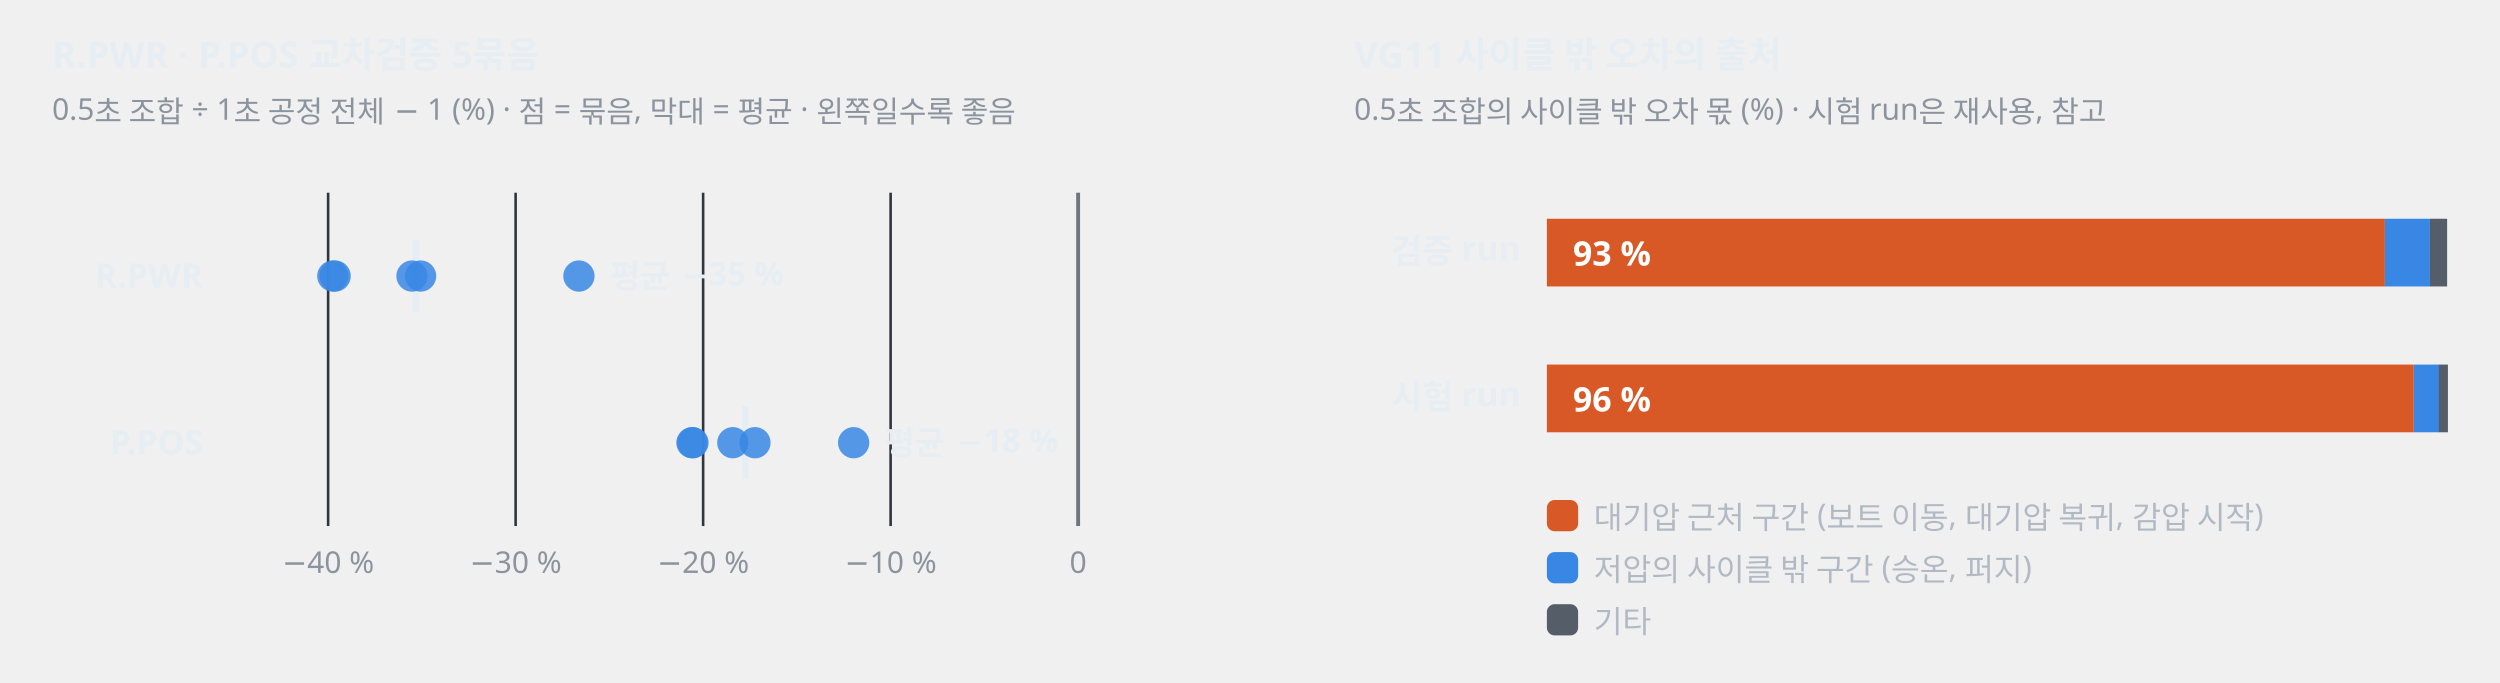
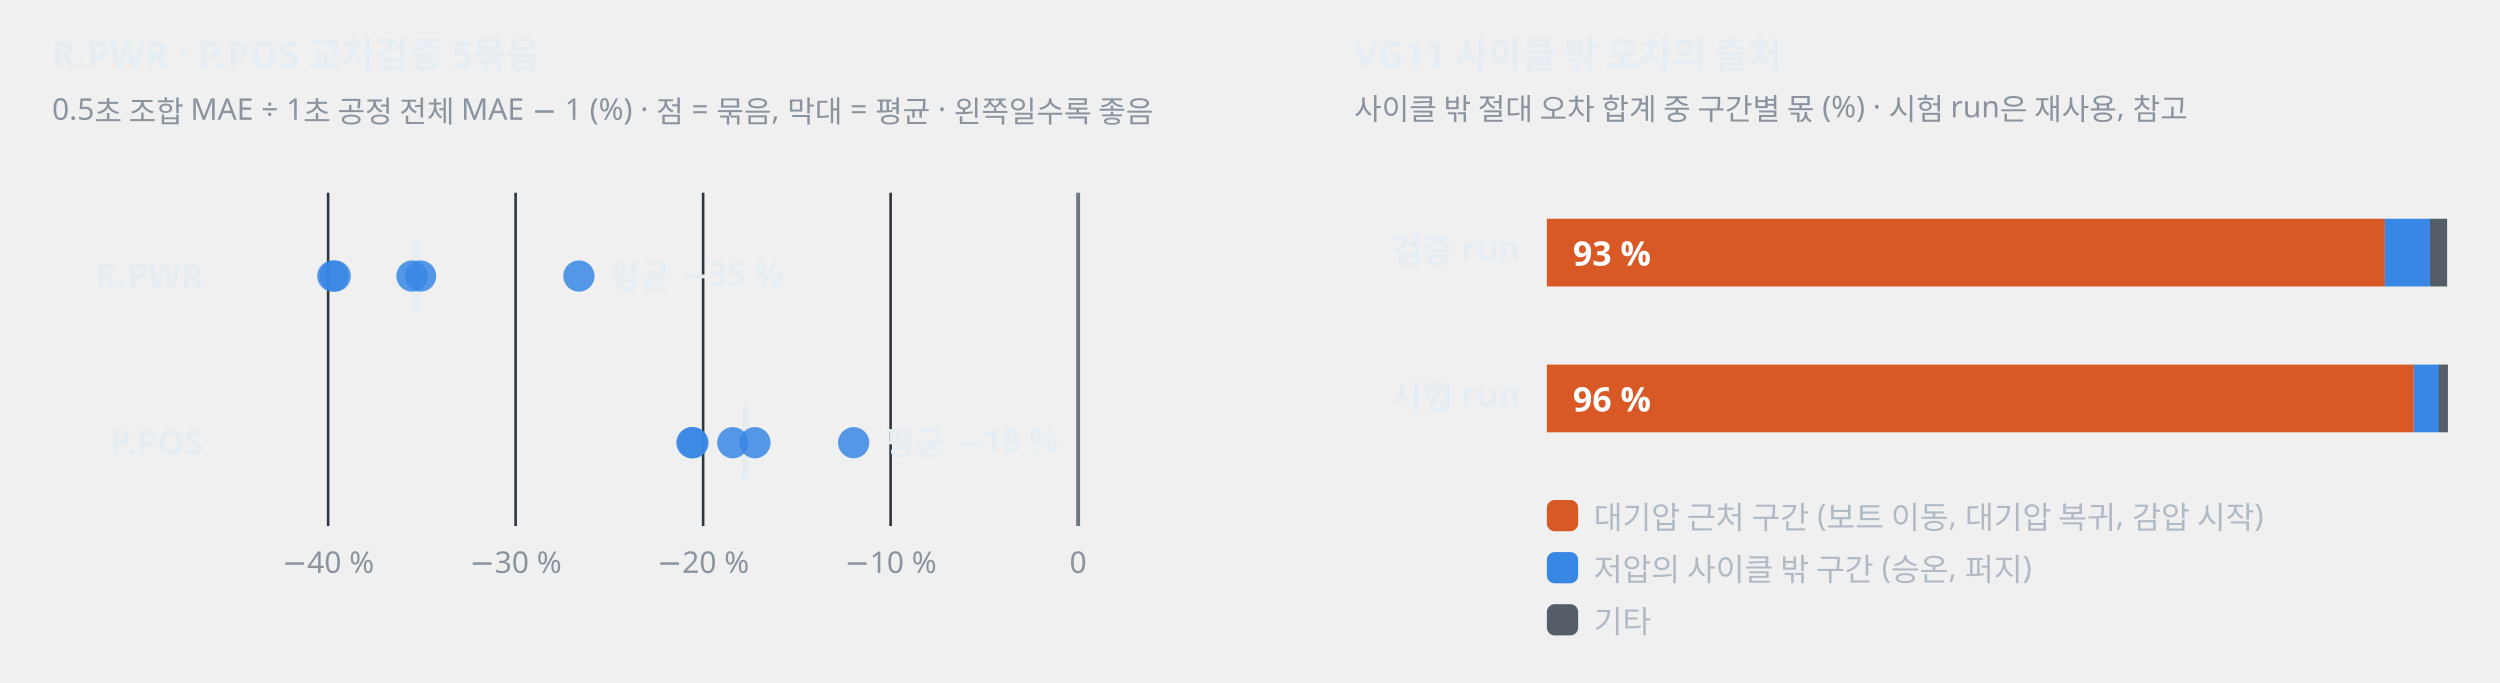
<svg xmlns="http://www.w3.org/2000/svg" width="960" height="262" viewBox="0 0 960 262" role="img" aria-label="R.PWR · P.POS 교차검증 결과와 VG11 사이클 밖 오차의 출처" font-family="'Pretendard','Apple SD Gothic Neo','Malgun Gothic','Noto Sans KR',system-ui,sans-serif">
  <text x="20.0" y="26.0" font-size="14" font-weight="700" fill="#e6edf3" text-anchor="start" style="font-variant-numeric:tabular-nums">R.PWR · P.POS 교차검증 5묶음</text>
-   <text x="20.0" y="46.0" font-size="11.5" font-weight="400" fill="#8b949e" text-anchor="start" style="font-variant-numeric:tabular-nums">0.5초 조합 ÷ 1초 공정 전체 − 1 (%) · 점 = 묶음, 막대 = 평균 · 왼쪽일수록 좋음</text>
+   <text x="20.0" y="46.0" font-size="11.5" font-weight="400" fill="#8b949e" text-anchor="start" style="font-variant-numeric:tabular-nums">0.5초 조합 MAE ÷ 1초 공정 전체 MAE − 1 (%) · 점 = 묶음, 막대 = 평균 · 왼쪽일수록 좋음</text>
  <line x1="126.0" y1="74" x2="126.0" y2="202" stroke="#30363d" stroke-width="1" />
  <text x="126.0" y="220.0" font-size="11.5" font-weight="400" fill="#8b949e" text-anchor="middle" style="font-variant-numeric:tabular-nums">−40 %</text>
  <line x1="198.0" y1="74" x2="198.0" y2="202" stroke="#30363d" stroke-width="1" />
  <text x="198.0" y="220.0" font-size="11.5" font-weight="400" fill="#8b949e" text-anchor="middle" style="font-variant-numeric:tabular-nums">−30 %</text>
  <line x1="270.0" y1="74" x2="270.0" y2="202" stroke="#30363d" stroke-width="1" />
  <text x="270.0" y="220.0" font-size="11.5" font-weight="400" fill="#8b949e" text-anchor="middle" style="font-variant-numeric:tabular-nums">−20 %</text>
  <line x1="342.0" y1="74" x2="342.0" y2="202" stroke="#30363d" stroke-width="1" />
  <text x="342.0" y="220.0" font-size="11.5" font-weight="400" fill="#8b949e" text-anchor="middle" style="font-variant-numeric:tabular-nums">−10 %</text>
  <line x1="414.0" y1="74" x2="414.0" y2="202" stroke="#6e7681" stroke-width="1.5" />
  <text x="414.0" y="220.0" font-size="11.5" font-weight="400" fill="#8b949e" text-anchor="middle" style="font-variant-numeric:tabular-nums">0</text>
  <text x="78.0" y="110.5" font-size="13" font-weight="600" fill="#e6edf3" text-anchor="end" style="font-variant-numeric:tabular-nums">R.PWR</text>
  <line x1="159.7" y1="92.0" x2="159.7" y2="120.0" stroke="#e6edf3" stroke-width="2.5" />
  <circle cx="128.7" cy="106.0" r="6" fill="#3987e5" fill-opacity="0.85" />
  <circle cx="158.2" cy="106.0" r="6" fill="#3987e5" fill-opacity="0.85" />
  <circle cx="127.8" cy="106.0" r="6" fill="#3987e5" fill-opacity="0.85" />
  <circle cx="222.3" cy="106.0" r="6" fill="#3987e5" fill-opacity="0.85" />
  <circle cx="161.5" cy="106.0" r="6" fill="#3987e5" fill-opacity="0.85" />
  <text x="234.3" y="110.5" font-size="12.5" font-weight="700" fill="#e6edf3" text-anchor="start" style="font-variant-numeric:tabular-nums">평균 −35 %</text>
  <text x="78.0" y="174.5" font-size="13" font-weight="600" fill="#e6edf3" text-anchor="end" style="font-variant-numeric:tabular-nums">P.POS</text>
  <line x1="286.2" y1="156.0" x2="286.2" y2="184.0" stroke="#e6edf3" stroke-width="2.5" />
  <circle cx="265.7" cy="170.0" r="6" fill="#3987e5" fill-opacity="0.85" />
  <circle cx="281.4" cy="170.0" r="6" fill="#3987e5" fill-opacity="0.85" />
  <circle cx="266.1" cy="170.0" r="6" fill="#3987e5" fill-opacity="0.85" />
  <circle cx="327.8" cy="170.0" r="6" fill="#3987e5" fill-opacity="0.85" />
  <circle cx="289.9" cy="170.0" r="6" fill="#3987e5" fill-opacity="0.85" />
  <text x="339.8" y="174.5" font-size="12.5" font-weight="700" fill="#e6edf3" text-anchor="start" style="font-variant-numeric:tabular-nums">평균 −18 %</text>
  <text x="520.0" y="26.0" font-size="14" font-weight="700" fill="#e6edf3" text-anchor="start" style="font-variant-numeric:tabular-nums">VG11 사이클 밖 오차의 출처</text>
-   <text x="520.0" y="46.0" font-size="11.5" font-weight="400" fill="#8b949e" text-anchor="start" style="font-variant-numeric:tabular-nums">0.5초 조합의 사이클 밖 오차 몫 (%) · 시험 run은 재사용, 참고</text>
+   <text x="520.0" y="46.0" font-size="11.5" font-weight="400" fill="#8b949e" text-anchor="start" style="font-variant-numeric:tabular-nums">사이클 밖 절대 오차 합계 중 구간별 몫 (%) · 시험 run은 재사용, 참고</text>
  <text x="584.0" y="101.0" font-size="13" font-weight="600" fill="#e6edf3" text-anchor="end" style="font-variant-numeric:tabular-nums">검증 run</text>
  <rect x="594.0" y="84" width="321.8" height="26" fill="#d95926" />
  <text x="604.0" y="102.0" font-size="13" font-weight="700" fill="#ffffff" text-anchor="start" style="font-variant-numeric:tabular-nums">93 %</text>
  <rect x="915.8" y="84" width="17.3" height="26" fill="#3987e5" />
  <rect x="933.1" y="84" width="6.6" height="26" fill="#545d68" />
  <text x="584.0" y="157.0" font-size="13" font-weight="600" fill="#e6edf3" text-anchor="end" style="font-variant-numeric:tabular-nums">시험 run</text>
  <rect x="594.0" y="140" width="332.9" height="26" fill="#d95926" />
  <text x="604.0" y="158.0" font-size="13" font-weight="700" fill="#ffffff" text-anchor="start" style="font-variant-numeric:tabular-nums">96 %</text>
  <rect x="926.9" y="140" width="9.7" height="26" fill="#3987e5" />
  <rect x="936.5" y="140" width="3.5" height="26" fill="#545d68" />
  <rect x="594" y="192" width="12" height="12" rx="3" fill="#d95926" />
  <text x="612.0" y="203.0" font-size="12" font-weight="400" fill="#b1bac4" text-anchor="start" style="font-variant-numeric:tabular-nums">대기압 근처 구간 (보트 이동, 대기압 복귀, 감압 시작)</text>
  <rect x="594" y="212" width="12" height="12" rx="3" fill="#3987e5" />
  <text x="612.0" y="223.0" font-size="12" font-weight="400" fill="#b1bac4" text-anchor="start" style="font-variant-numeric:tabular-nums">저압의 사이클 밖 구간 (승온, 퍼지)</text>
  <rect x="594" y="232" width="12" height="12" rx="3" fill="#545d68" />
  <text x="612.0" y="243.0" font-size="12" font-weight="400" fill="#b1bac4" text-anchor="start" style="font-variant-numeric:tabular-nums">기타</text>
</svg>
